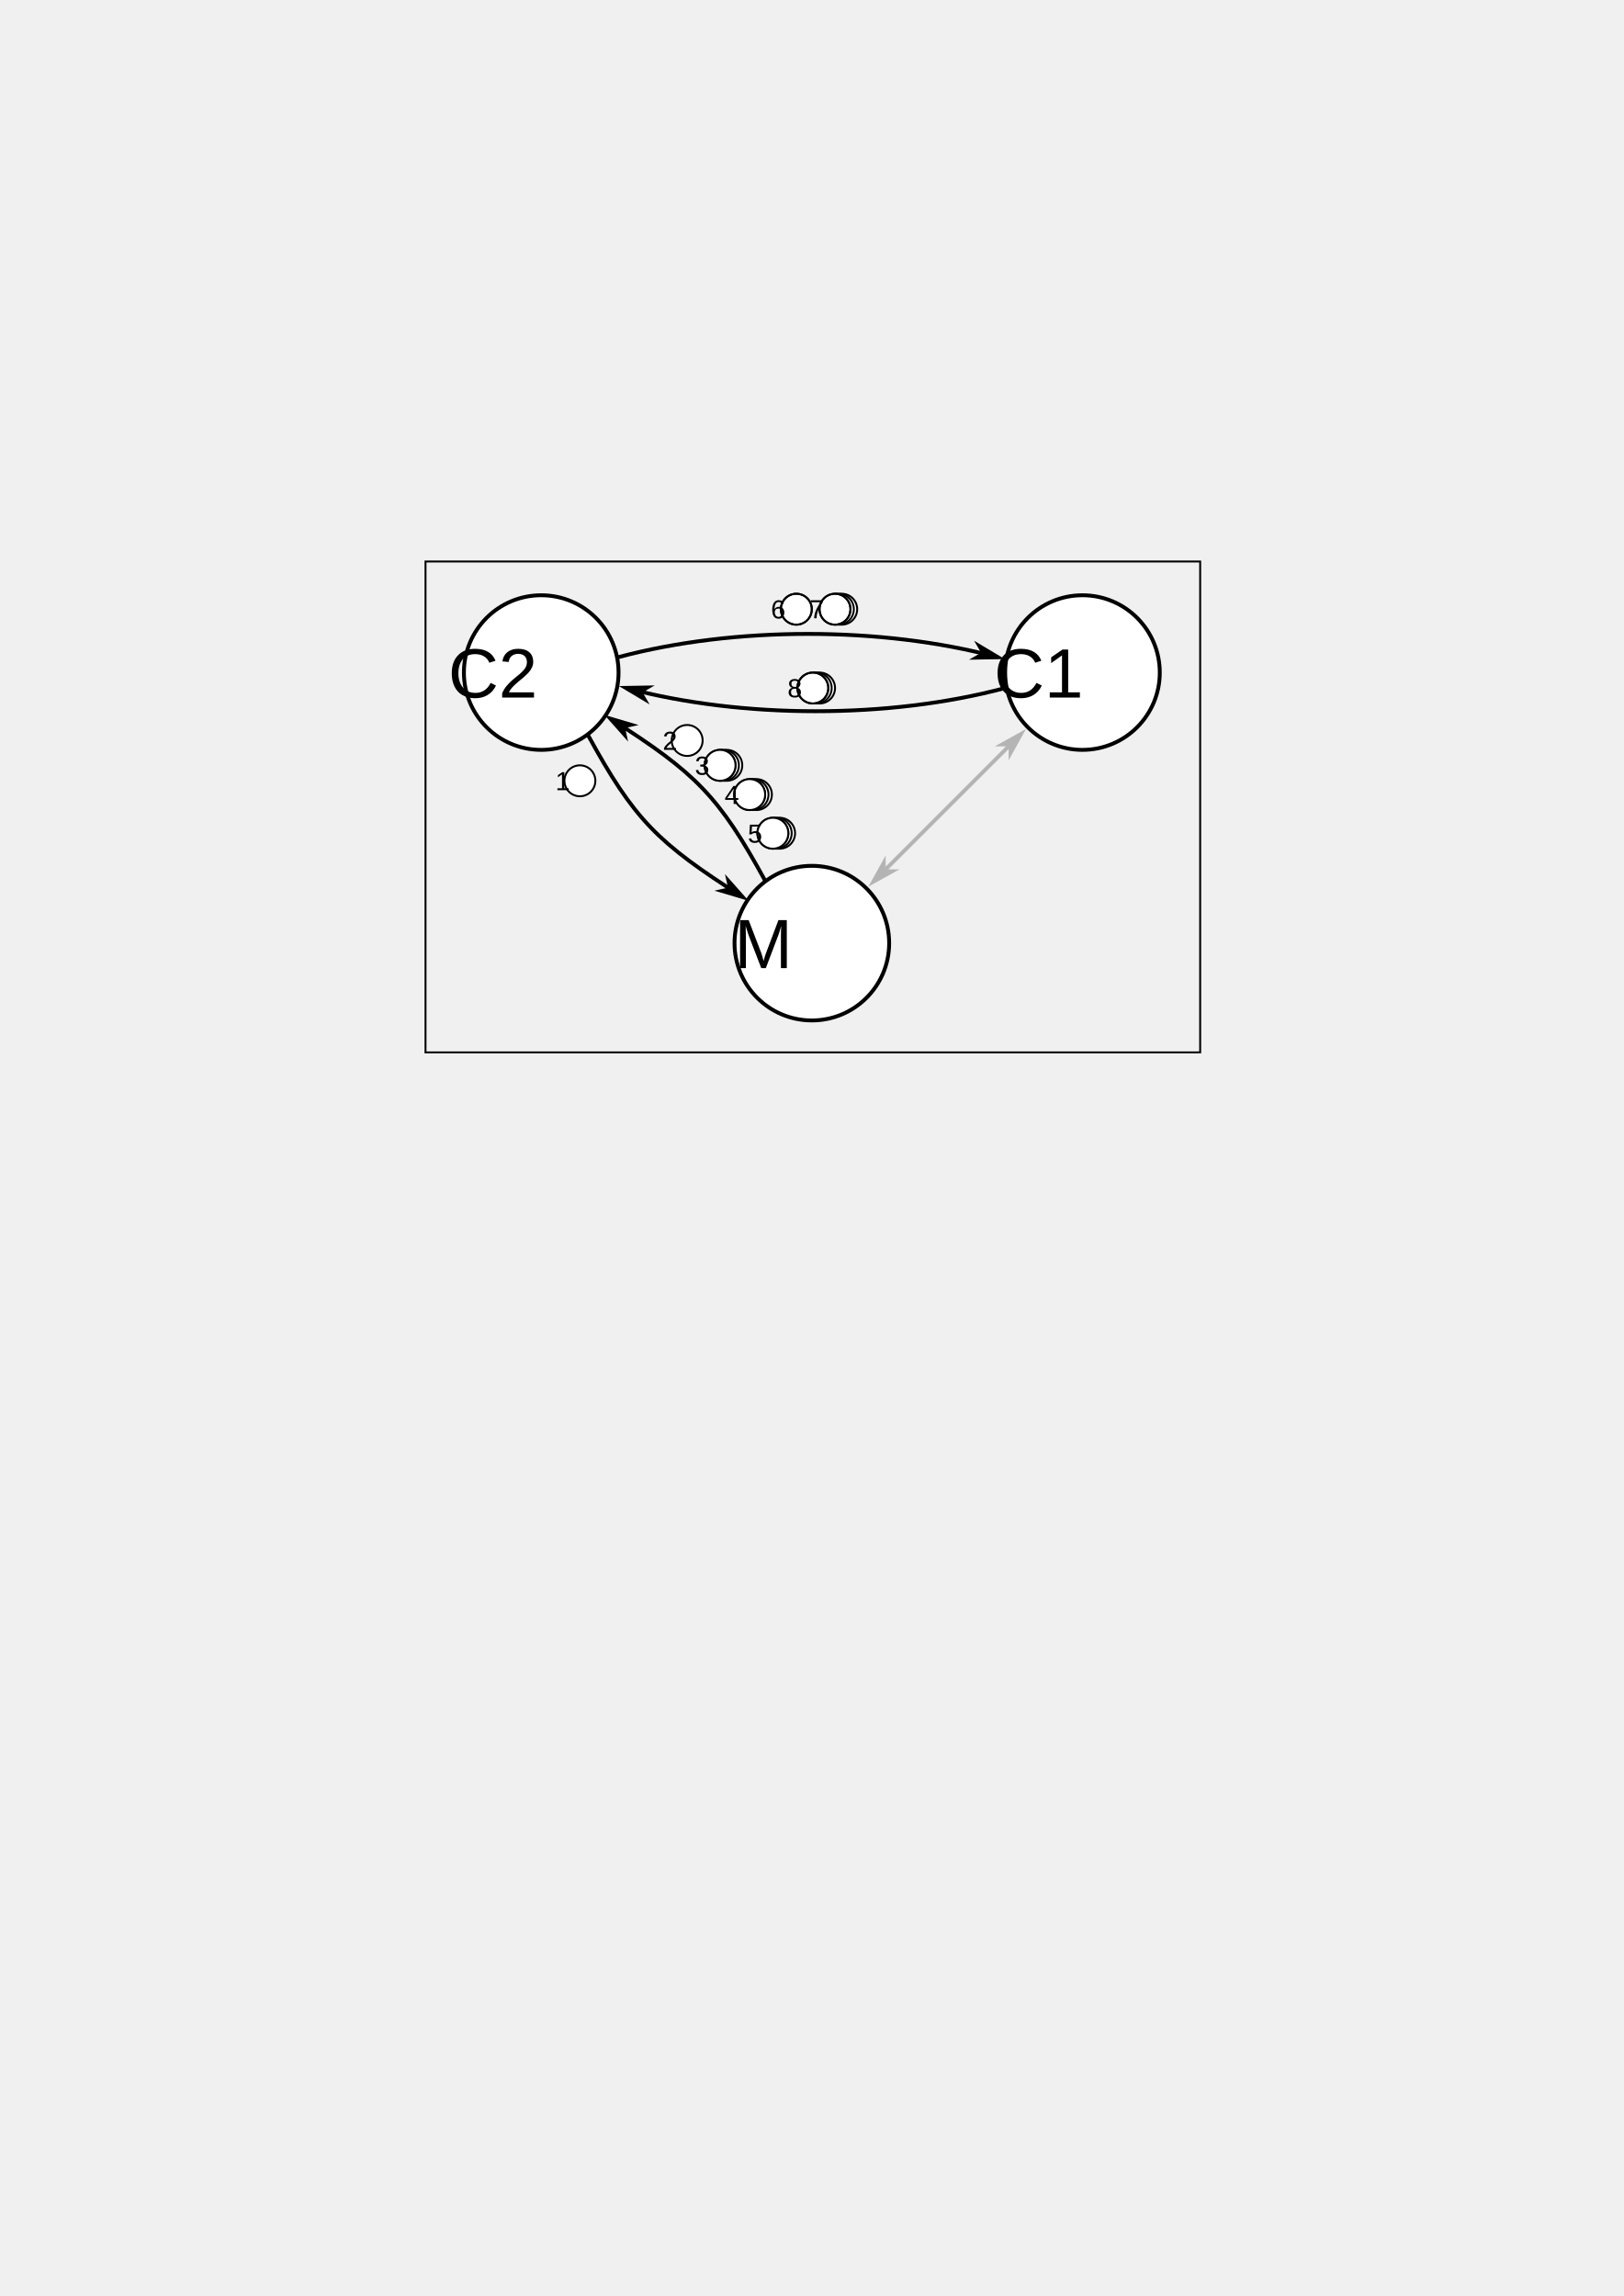
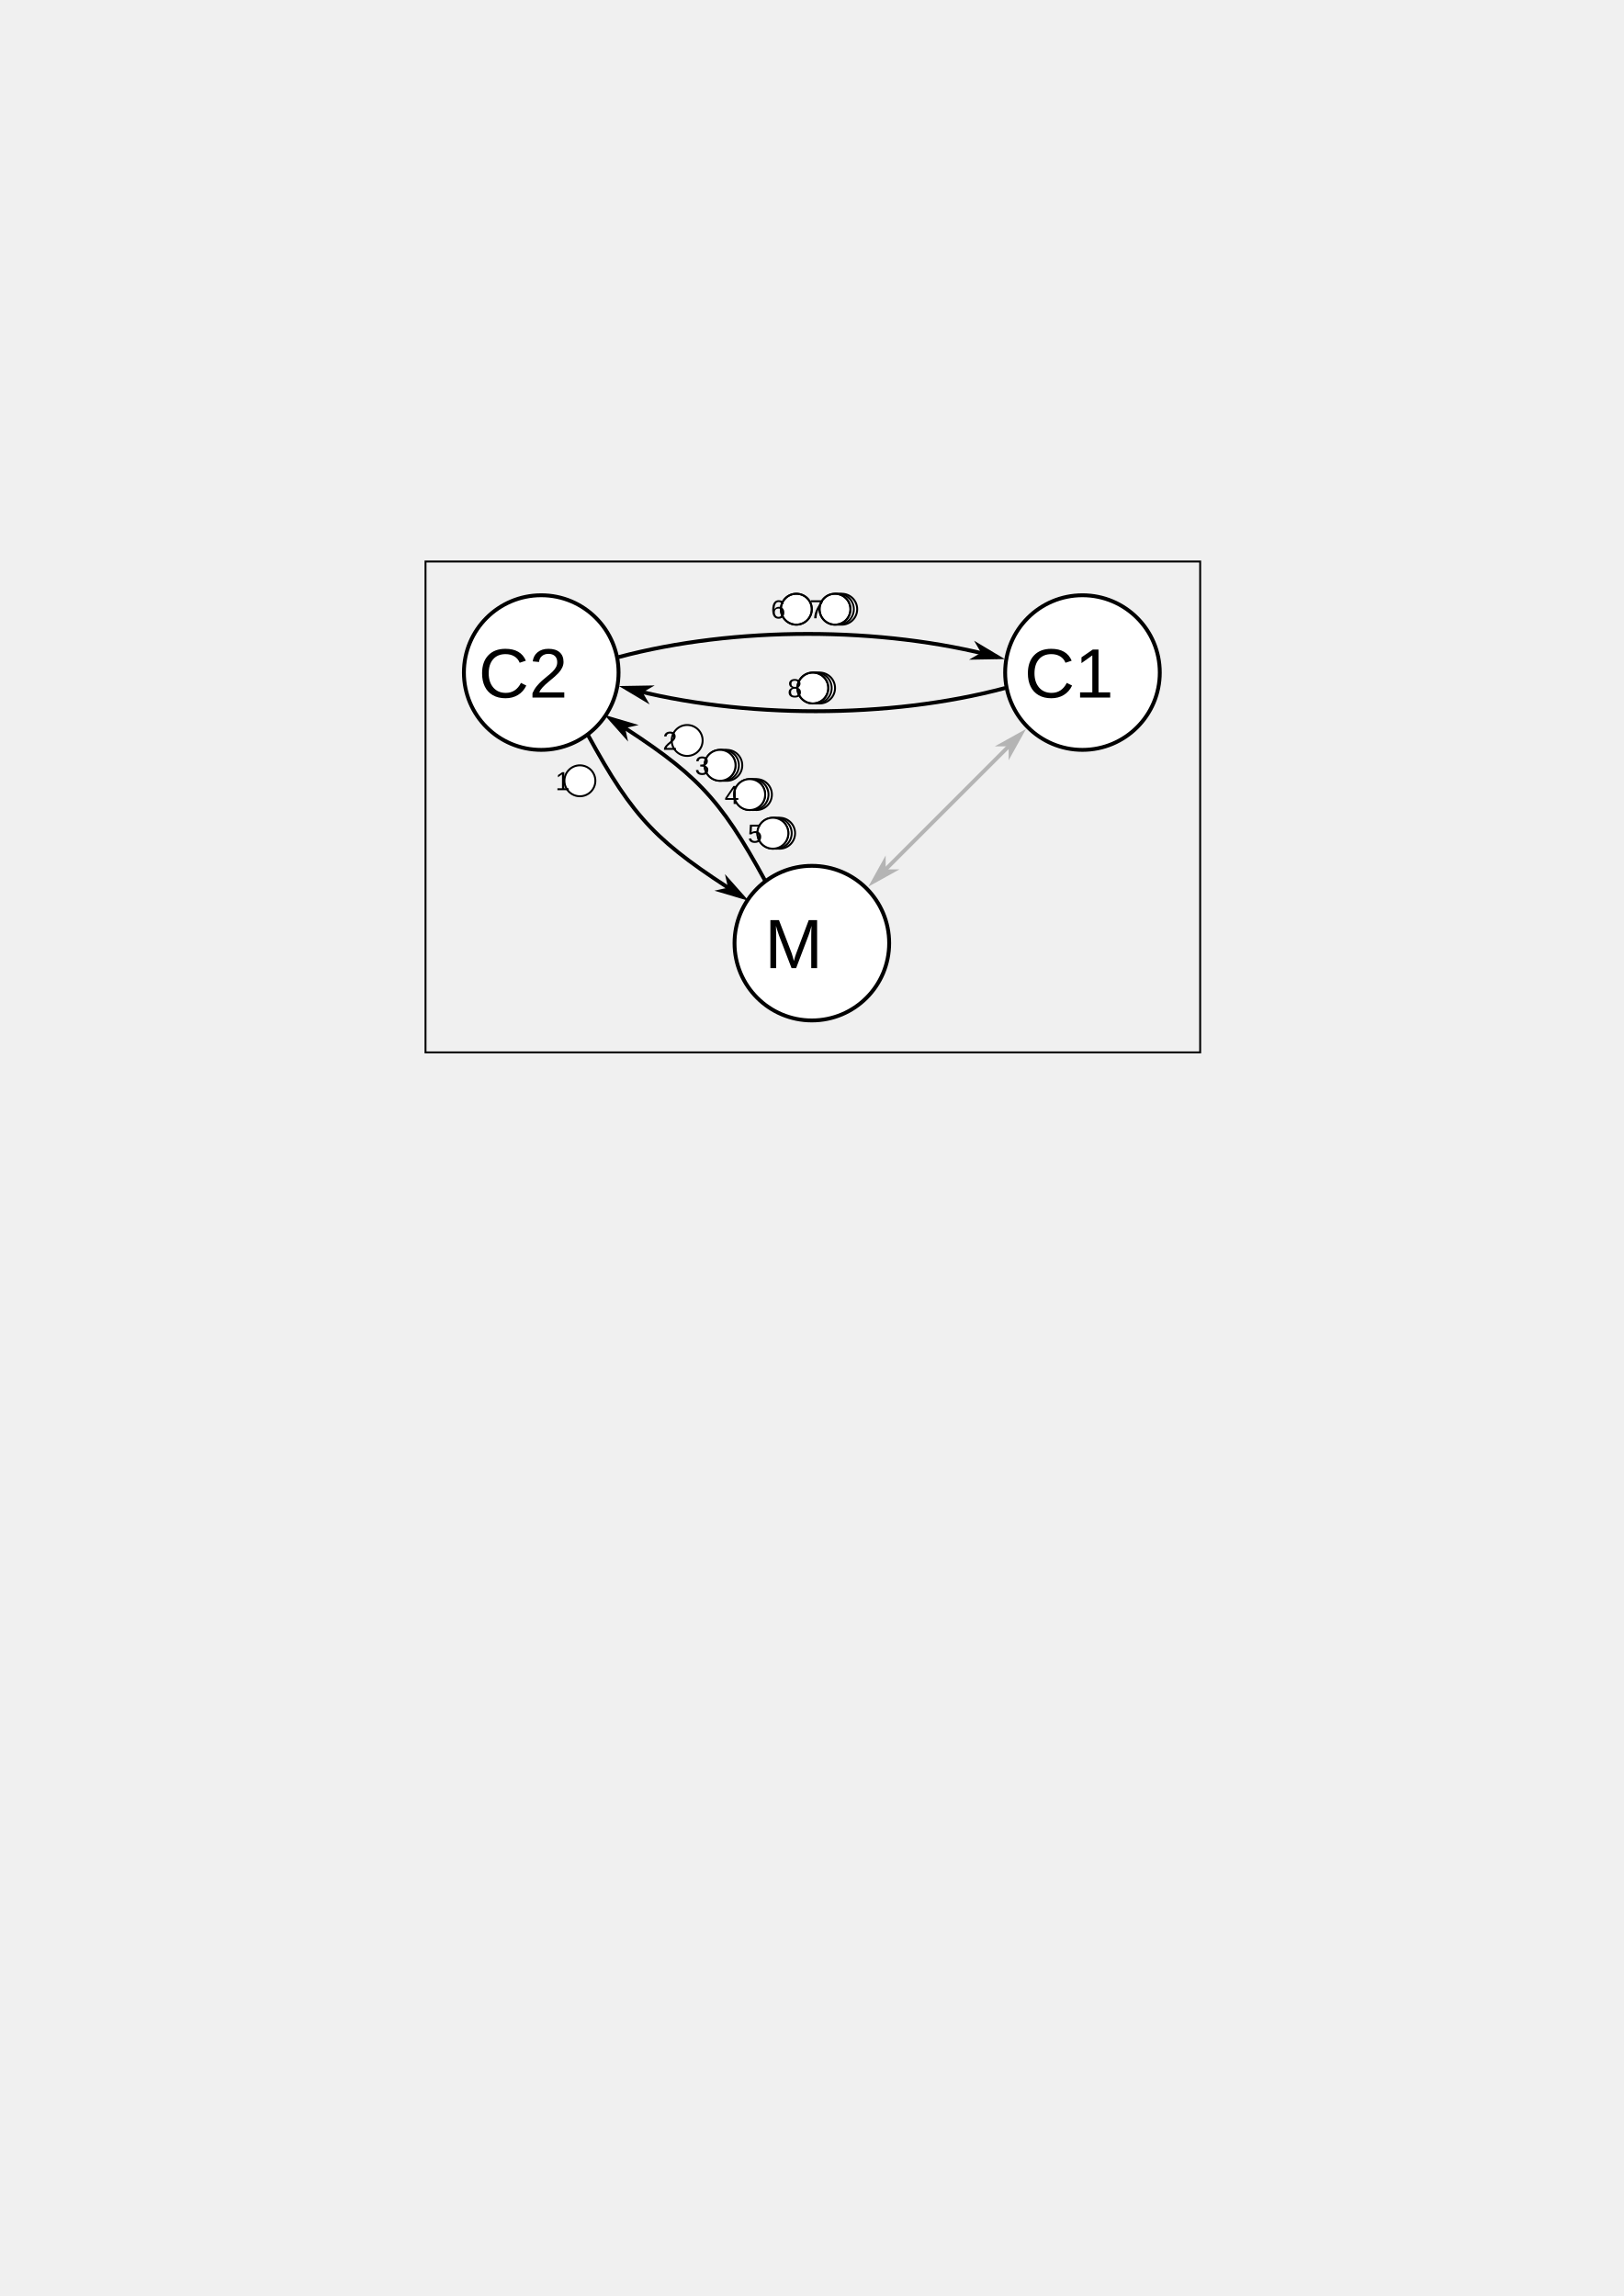
<svg xmlns="http://www.w3.org/2000/svg" width="744.094" height="1052.362" id="svg2" version="1.1">
  <defs id="defs4">
    <marker orient="auto" refY="0.0" refX="0.0" id="Arrow1Mstart" style="overflow:visible">
      <path id="path3799" d="M 0.0,0.0 L 5.0,-5.0 L -12.5,0.0 L 5.0,5.0 L 0.0,0.0 z " style="fill-rule:evenodd;stroke:#000000;stroke-width:1.0pt;marker-start:none" transform="scale(0.4) translate(10,0)" />
    </marker>
    <marker orient="auto" refY="0.0" refX="0.0" id="Arrow1Mend" style="overflow:visible;">
      <path id="path3802" d="M 0.0,0.0 L 5.0,-5.0 L -12.5,0.0 L 5.0,5.0 L 0.0,0.0 z " style="fill-rule:evenodd;stroke:#000000;stroke-width:1.0pt;marker-start:none;" transform="scale(0.4) rotate(180) translate(10,0)" />
    </marker>
    <marker orient="auto" refY="0.0" refX="0.0" id="Arrow1Send" style="overflow:visible;">
      <path id="path3808" d="M 0.0,0.0 L 5.0,-5.0 L -12.5,0.0 L 5.0,5.0 L 0.0,0.0 z " style="fill-rule:evenodd;stroke:#000000;stroke-width:1.0pt;marker-start:none;" transform="scale(0.2) rotate(180) translate(6,0)" />
    </marker>
  </defs>
  <g id="layer1" transform="translate(0,-2.5390623e-6)">
    <path style="fill:#ffffff;fill-opacity:1;stroke:#000000;stroke-width:1.107;stroke-linecap:butt;stroke-linejoin:round;stroke-miterlimit:4;stroke-opacity:1;stroke-dasharray:none;stroke-dashoffset:0" id="path4424" d="m 212.598,387.992 a 8.858,8.858 0 1 1 -17.717,0 8.858,8.858 0 1 1 17.717,0 z" transform="matrix(0.8,0,0,0.8000004,102.7559,47.48015)" />
-     <text xml:space="preserve" style="font-size:12px;font-style:normal;font-variant:normal;font-weight:normal;font-stretch:normal;text-align:center;line-height:125%;letter-spacing:0px;word-spacing:0px;writing-mode:lr-tb;text-anchor:middle;fill:#000000;fill-opacity:1;stroke:none;font-family:Arial;-inkscape-font-specification:Arial;stroke-opacity:1" x="266.199" y="362.186" id="text4420">
-       <tspan id="tspan4422" x="266.199" y="362.186">1</tspan>
+     <text xml:space="preserve" style="font-style:normal;font-variant:normal;font-weight:normal;font-stretch:normal;line-height:0%;font-family:Arial;-inkscape-font-specification:Arial;text-align:center;letter-spacing:0px;word-spacing:0px;writing-mode:lr-tb;text-anchor:middle;fill:#000000;fill-opacity:1;stroke:none;stroke-opacity:1" x="266.199" y="362.186" id="text4420">
+       <tspan id="tspan4422" x="266.199" y="362.186" style="font-size:12px;line-height:1.25">1</tspan>
    </text>
    <path style="fill:#ffffff;stroke:#000000;stroke-width:1.772;stroke-miterlimit:4;stroke-opacity:1;stroke-dasharray:none;fill-opacity:1" id="path2987" d="m 442.913,432.283 a 35.433,35.433 0 1 1 -70.866,0 35.433,35.433 0 1 1 70.866,0 z" transform="translate(-35.43307,-2.2668555e-6)" />
-     <text xml:space="preserve" style="font-size:32px;font-style:normal;font-variant:normal;font-weight:normal;font-stretch:normal;text-align:center;line-height:125%;letter-spacing:0px;word-spacing:0px;writing-mode:lr-tb;text-anchor:middle;fill:#000000;fill-opacity:1;stroke:none;font-family:Arial;-inkscape-font-specification:Arial" x="372.086" y="443.737" id="text3761">
-       <tspan id="tspan3763" x="372.086" y="443.737">M</tspan>
+     <text xml:space="preserve" style="font-style:normal;font-variant:normal;font-weight:normal;font-stretch:normal;line-height:0%;font-family:Arial;-inkscape-font-specification:Arial;text-align:center;letter-spacing:0px;word-spacing:0px;writing-mode:lr-tb;text-anchor:middle;fill:#000000;fill-opacity:1;stroke:none" x="372.086" y="443.737" id="text3761">
+       <tspan id="tspan3763" x="372.086" y="443.737" style="font-size:32px;line-height:1.25">M</tspan>
    </text>
    <path transform="translate(88.58268,-124.0157)" d="m 442.913,432.283 a 35.433,35.433 0 1 1 -70.866,0 35.433,35.433 0 1 1 70.866,0 z" id="path3757" style="fill:#ffffff;stroke:#000000;stroke-width:1.772;stroke-miterlimit:4;stroke-opacity:1;stroke-dasharray:none;fill-opacity:1" />
-     <text xml:space="preserve" style="font-size:32px;font-style:normal;font-variant:normal;font-weight:normal;font-stretch:normal;text-align:center;line-height:125%;letter-spacing:0px;word-spacing:0px;writing-mode:lr-tb;text-anchor:middle;fill:#000000;fill-opacity:1;stroke:none;font-family:Arial;-inkscape-font-specification:Arial" x="498.211" y="319.721" id="text3770">
-       <tspan id="tspan3772" x="498.211" y="319.721">C1</tspan>
+     <text xml:space="preserve" style="font-style:normal;font-variant:normal;font-weight:normal;font-stretch:normal;line-height:0%;font-family:Arial;-inkscape-font-specification:Arial;text-align:center;letter-spacing:0px;word-spacing:0px;writing-mode:lr-tb;text-anchor:middle;fill:#000000;fill-opacity:1;stroke:none" x="498.211" y="319.721" id="text3770">
+       <tspan id="tspan3772" x="498.211" y="319.721" style="font-size:32px;line-height:1.25">C1</tspan>
    </text>
    <path style="fill:#ffffff;stroke:#000000;stroke-width:1.772;stroke-miterlimit:4;stroke-opacity:1;stroke-dasharray:none;fill-opacity:1" id="path3759" d="m 442.913,432.283 a 35.433,35.433 0 1 1 -70.866,0 35.433,35.433 0 1 1 70.866,0 z" transform="translate(-159.4488,-124.0157)" />
-     <text xml:space="preserve" style="font-size:32px;font-style:normal;font-variant:normal;font-weight:normal;font-stretch:normal;text-align:center;line-height:125%;letter-spacing:0px;word-spacing:0px;writing-mode:lr-tb;text-anchor:middle;fill:#000000;fill-opacity:1;stroke:none;font-family:Arial;-inkscape-font-specification:Arial" x="248.086" y="319.721" id="text3779">
-       <tspan id="tspan3781" x="248.086" y="319.721">C2</tspan>
+     <text xml:space="preserve" style="font-style:normal;font-variant:normal;font-weight:normal;font-stretch:normal;line-height:0%;font-family:Arial;-inkscape-font-specification:Arial;text-align:center;letter-spacing:0px;word-spacing:0px;writing-mode:lr-tb;text-anchor:middle;fill:#000000;fill-opacity:1;stroke:none" x="248.086" y="319.721" id="text3779">
+       <tspan id="tspan3781" x="248.086" y="319.721" style="font-size:32px;line-height:1.25">C2</tspan>
    </text>
    <path style="color:#000000;fill:none;stroke:#000000;stroke-width:1.772;stroke-linecap:butt;stroke-linejoin:miter;stroke-miterlimit:4;stroke-opacity:1;stroke-dasharray:none;stroke-dashoffset:0;marker:none;marker-end:url(#Arrow1Mend);visibility:visible;display:inline;overflow:visible;enable-background:accumulate" d="m 269.291,336.614 c 21.26,38.976 31.89,49.606 70.866,74.409" id="path3788" />
    <path transform="matrix(0.8,0,0,0.8000004,194.2817,71.51411)" d="m 212.598,387.992 c 0,4.892 -3.966,8.858 -8.858,8.858 -4.892,0 -8.858,-3.966 -8.858,-8.858 0,-4.892 3.966,-8.858 8.858,-8.858 4.892,0 8.858,3.966 8.858,8.858 z" id="path4466" style="fill:#ffffff;fill-opacity:1;stroke:#000000;stroke-width:1.107;stroke-linecap:butt;stroke-linejoin:round;stroke-miterlimit:4;stroke-opacity:1;stroke-dasharray:none;stroke-dashoffset:0" />
    <path id="path4452" d="m 350.787,403.937 c -21.26,-38.976 -31.89,-49.606 -70.866,-74.409" style="color:#000000;fill:none;stroke:#000000;stroke-width:1.772;stroke-linecap:butt;stroke-linejoin:miter;stroke-miterlimit:4;stroke-opacity:1;stroke-dasharray:none;stroke-dashoffset:0;marker:none;marker-end:url(#Arrow1Mend);visibility:visible;display:inline;overflow:visible;enable-background:accumulate" />
    <path style="fill:#ffffff;fill-opacity:1;stroke:#000000;stroke-width:1.107;stroke-linecap:butt;stroke-linejoin:round;stroke-miterlimit:4;stroke-opacity:1;stroke-dasharray:none;stroke-dashoffset:0" id="path4464" d="m 212.598,387.992 c 0,4.892 -3.966,8.858 -8.858,8.858 -4.892,0 -8.858,-3.966 -8.858,-8.858 0,-4.892 3.966,-8.858 8.858,-8.858 4.892,0 8.858,3.966 8.858,8.858 z" transform="matrix(0.8,0,0,0.8000004,192.7383,71.51411)" />
    <path transform="matrix(0.8,0,0,0.8000004,191.195,71.51411)" d="m 212.598,387.992 c 0,4.892 -3.966,8.858 -8.858,8.858 -4.892,0 -8.858,-3.966 -8.858,-8.858 0,-4.892 3.966,-8.858 8.858,-8.858 4.892,0 8.858,3.966 8.858,8.858 z" id="path4460" style="fill:#ffffff;fill-opacity:1;stroke:#000000;stroke-width:1.107;stroke-linecap:butt;stroke-linejoin:round;stroke-miterlimit:4;stroke-opacity:1;stroke-dasharray:none;stroke-dashoffset:0" />
    <path style="fill:#ffffff;stroke:#000000;stroke-width:1.107;stroke-linecap:butt;stroke-linejoin:round;stroke-miterlimit:4;stroke-opacity:1;stroke-dasharray:none;stroke-dashoffset:0;fill-opacity:1" id="path4458" d="m 212.598,387.992 c 0,4.892 -3.966,8.858 -8.858,8.858 -4.892,0 -8.858,-3.966 -8.858,-8.858 0,-4.892 3.966,-8.858 8.858,-8.858 4.892,0 8.858,3.966 8.858,8.858 z" transform="matrix(0.8,0,0,0.8000004,191.195,71.51411)" />
-     <text id="text4443" y="386.22" x="354.331" style="font-size:12px;font-style:normal;font-variant:normal;font-weight:normal;font-stretch:normal;text-align:center;line-height:125%;letter-spacing:0px;word-spacing:0px;writing-mode:lr-tb;text-anchor:middle;fill:#000000;fill-opacity:1;stroke:none;font-family:Arial;-inkscape-font-specification:Arial" xml:space="preserve">
-       <tspan y="386.22" x="354.331" id="tspan4445">5</tspan>
+     <text id="text4443" y="386.22" x="354.331" style="font-style:normal;font-variant:normal;font-weight:normal;font-stretch:normal;line-height:0%;font-family:Arial;-inkscape-font-specification:Arial;text-align:center;letter-spacing:0px;word-spacing:0px;writing-mode:lr-tb;text-anchor:middle;fill:#000000;fill-opacity:1;stroke:none" xml:space="preserve">
+       <tspan y="386.22" x="354.331" id="tspan4445" style="font-size:12px;line-height:1.25">5</tspan>
    </text>
    <path style="fill:#ffffff;fill-opacity:1;stroke:#000000;stroke-width:1.107;stroke-linecap:butt;stroke-linejoin:round;stroke-miterlimit:4;stroke-opacity:1;stroke-dasharray:none;stroke-dashoffset:0" id="path4478" d="m 212.598,387.992 c 0,4.892 -3.966,8.858 -8.858,8.858 -4.892,0 -8.858,-3.966 -8.858,-8.858 0,-4.892 3.966,-8.858 8.858,-8.858 4.892,0 8.858,3.966 8.858,8.858 z" transform="matrix(0.8,0,0,0.8000004,201.9451,-31.16563)" />
-     <text id="text4480" y="283.465" x="364.961" style="font-size:12px;font-style:normal;font-variant:normal;font-weight:normal;font-stretch:normal;text-align:center;line-height:125%;letter-spacing:0px;word-spacing:0px;writing-mode:lr-tb;text-anchor:middle;fill:#000000;fill-opacity:1;stroke:none;font-family:Arial;-inkscape-font-specification:Arial" xml:space="preserve">
-       <tspan y="283.465" x="364.961" id="tspan4482">6</tspan>
+     <text id="text4480" y="283.465" x="364.961" style="font-style:normal;font-variant:normal;font-weight:normal;font-stretch:normal;line-height:0%;font-family:Arial;-inkscape-font-specification:Arial;text-align:center;letter-spacing:0px;word-spacing:0px;writing-mode:lr-tb;text-anchor:middle;fill:#000000;fill-opacity:1;stroke:none" xml:space="preserve">
+       <tspan y="283.465" x="364.961" id="tspan4482" style="font-size:12px;line-height:1.25">6</tspan>
    </text>
    <path transform="matrix(0.8,0,0,0.8000004,201.9451,-31.16563)" d="m 212.598,387.992 c 0,4.892 -3.966,8.858 -8.858,8.858 -4.892,0 -8.858,-3.966 -8.858,-8.858 0,-4.892 3.966,-8.858 8.858,-8.858 4.892,0 8.858,3.966 8.858,8.858 z" id="path4484" style="fill:none;stroke:#000000;stroke-width:1.107;stroke-linecap:butt;stroke-linejoin:round;stroke-miterlimit:4;stroke-opacity:1;stroke-dasharray:none;stroke-dashoffset:0" />
    <path style="fill:#ffffff;fill-opacity:1;stroke:#000000;stroke-width:1.107;stroke-linecap:butt;stroke-linejoin:round;stroke-miterlimit:4;stroke-opacity:1;stroke-dasharray:none;stroke-dashoffset:0" id="path4498" d="m 212.598,387.992 c 0,4.892 -3.966,8.858 -8.858,8.858 -4.892,0 -8.858,-3.966 -8.858,-8.858 0,-4.892 3.966,-8.858 8.858,-8.858 4.892,0 8.858,3.966 8.858,8.858 z" transform="matrix(0.8,0,0,0.8000004,222.7482,-31.16563)" />
    <path transform="matrix(0.8,0,0,0.8000004,221.2049,-31.16563)" d="m 212.598,387.992 c 0,4.892 -3.966,8.858 -8.858,8.858 -4.892,0 -8.858,-3.966 -8.858,-8.858 0,-4.892 3.966,-8.858 8.858,-8.858 4.892,0 8.858,3.966 8.858,8.858 z" id="path4500" style="fill:#ffffff;fill-opacity:1;stroke:#000000;stroke-width:1.107;stroke-linecap:butt;stroke-linejoin:round;stroke-miterlimit:4;stroke-opacity:1;stroke-dasharray:none;stroke-dashoffset:0" />
    <path style="fill:#ffffff;fill-opacity:1;stroke:#000000;stroke-width:1.107;stroke-linecap:butt;stroke-linejoin:round;stroke-miterlimit:4;stroke-opacity:1;stroke-dasharray:none;stroke-dashoffset:0" id="path4502" d="m 212.598,387.992 c 0,4.892 -3.966,8.858 -8.858,8.858 -4.892,0 -8.858,-3.966 -8.858,-8.858 0,-4.892 3.966,-8.858 8.858,-8.858 4.892,0 8.858,3.966 8.858,8.858 z" transform="matrix(0.8,0,0,0.8000004,219.6616,-31.16563)" />
    <path transform="matrix(0.8,0,0,0.8000004,219.6616,-31.16563)" d="m 212.598,387.992 c 0,4.892 -3.966,8.858 -8.858,8.858 -4.892,0 -8.858,-3.966 -8.858,-8.858 0,-4.892 3.966,-8.858 8.858,-8.858 4.892,0 8.858,3.966 8.858,8.858 z" id="path4508" style="fill:none;stroke:#000000;stroke-width:1.107;stroke-linecap:butt;stroke-linejoin:round;stroke-miterlimit:4;stroke-opacity:1;stroke-dasharray:none;stroke-dashoffset:0" />
-     <text xml:space="preserve" style="font-size:12px;font-style:normal;font-variant:normal;font-weight:normal;font-stretch:normal;text-align:center;line-height:125%;letter-spacing:0px;word-spacing:0px;writing-mode:lr-tb;text-anchor:middle;fill:#000000;fill-opacity:1;stroke:none;font-family:Arial;-inkscape-font-specification:Arial" x="382.648" y="283.391" id="text4492">
-       <tspan id="tspan4494" x="382.648" y="283.391">7</tspan>
+     <text xml:space="preserve" style="font-style:normal;font-variant:normal;font-weight:normal;font-stretch:normal;line-height:0%;font-family:Arial;-inkscape-font-specification:Arial;text-align:center;letter-spacing:0px;word-spacing:0px;writing-mode:lr-tb;text-anchor:middle;fill:#000000;fill-opacity:1;stroke:none" x="382.648" y="283.391" id="text4492">
+       <tspan id="tspan4494" x="382.648" y="283.391" style="font-size:12px;line-height:1.25">7</tspan>
    </text>
    <path transform="matrix(0.8,0,0,0.8000004,212.5984,4.960456)" d="m 212.598,387.992 c 0,4.892 -3.966,8.858 -8.858,8.858 -4.892,0 -8.858,-3.966 -8.858,-8.858 0,-4.892 3.966,-8.858 8.858,-8.858 4.892,0 8.858,3.966 8.858,8.858 z" id="path4510" style="fill:#ffffff;fill-opacity:1;stroke:#000000;stroke-width:1.107;stroke-linecap:butt;stroke-linejoin:round;stroke-miterlimit:4;stroke-opacity:1;stroke-dasharray:none;stroke-dashoffset:0" />
    <path style="fill:#ffffff;fill-opacity:1;stroke:#000000;stroke-width:1.107;stroke-linecap:butt;stroke-linejoin:round;stroke-miterlimit:4;stroke-opacity:1;stroke-dasharray:none;stroke-dashoffset:0" id="path4512" d="m 212.598,387.992 c 0,4.892 -3.966,8.858 -8.858,8.858 -4.892,0 -8.858,-3.966 -8.858,-8.858 0,-4.892 3.966,-8.858 8.858,-8.858 4.892,0 8.858,3.966 8.858,8.858 z" transform="matrix(0.8,0,0,0.8000004,211.0551,4.960452)" />
    <path transform="matrix(0.8,0,0,0.8000004,209.5118,4.960456)" d="m 212.598,387.992 c 0,4.892 -3.966,8.858 -8.858,8.858 -4.892,0 -8.858,-3.966 -8.858,-8.858 0,-4.892 3.966,-8.858 8.858,-8.858 4.892,0 8.858,3.966 8.858,8.858 z" id="path4514" style="fill:#ffffff;fill-opacity:1;stroke:#000000;stroke-width:1.107;stroke-linecap:butt;stroke-linejoin:round;stroke-miterlimit:4;stroke-opacity:1;stroke-dasharray:none;stroke-dashoffset:0" />
    <path style="fill:none;stroke:#000000;stroke-width:1.107;stroke-linecap:butt;stroke-linejoin:round;stroke-miterlimit:4;stroke-opacity:1;stroke-dasharray:none;stroke-dashoffset:0" id="path4520" d="m 212.598,387.992 c 0,4.892 -3.966,8.858 -8.858,8.858 -4.892,0 -8.858,-3.966 -8.858,-8.858 0,-4.892 3.966,-8.858 8.858,-8.858 4.892,0 8.858,3.966 8.858,8.858 z" transform="matrix(0.8,0,0,0.8000004,209.5118,4.960456)" />
-     <text id="text4504" y="319.594" x="372.557" style="font-size:12px;font-style:normal;font-variant:normal;font-weight:normal;font-stretch:normal;text-align:center;line-height:125%;letter-spacing:0px;word-spacing:0px;writing-mode:lr-tb;text-anchor:middle;fill:#000000;fill-opacity:1;stroke:none;font-family:Arial;-inkscape-font-specification:Arial" xml:space="preserve">
-       <tspan y="319.594" x="372.557" id="tspan4506">8</tspan>
+     <text id="text4504" y="319.594" x="372.557" style="font-style:normal;font-variant:normal;font-weight:normal;font-stretch:normal;line-height:0%;font-family:Arial;-inkscape-font-specification:Arial;text-align:center;letter-spacing:0px;word-spacing:0px;writing-mode:lr-tb;text-anchor:middle;fill:#000000;fill-opacity:1;stroke:none" xml:space="preserve">
+       <tspan y="319.594" x="372.557" id="tspan4506" style="font-size:12px;line-height:1.25">8</tspan>
    </text>
    <path id="path4522" d="m 283.465,301.181 c 53.15,-14.173 120.472,-14.173 173.622,0" style="color:#000000;fill:none;stroke:#000000;stroke-width:1.772;stroke-linecap:butt;stroke-linejoin:miter;stroke-miterlimit:4;stroke-opacity:1;stroke-dasharray:none;stroke-dashoffset:0;marker:none;marker-end:url(#Arrow1Mend);visibility:visible;display:inline;overflow:visible;enable-background:accumulate" />
    <path style="color:#000000;fill:none;stroke:#000000;stroke-width:1.772;stroke-linecap:butt;stroke-linejoin:miter;stroke-miterlimit:4;stroke-opacity:1;stroke-dasharray:none;stroke-dashoffset:0;marker:none;marker-end:url(#Arrow1Mend);visibility:visible;display:inline;overflow:visible;enable-background:accumulate" d="m 460.63,315.354 c -53.15,14.173 -120.472,14.173 -173.622,0" id="path4564" />
    <path id="path4593" d="m 467.717,336.614 c -24.803,24.803 -42.52,42.52 -67.323,67.323" style="opacity:0.25;color:#000000;fill:none;stroke:#000000;stroke-width:1.772;stroke-linecap:butt;stroke-linejoin:miter;stroke-miterlimit:4;stroke-opacity:1;stroke-dasharray:none;stroke-dashoffset:0;marker:none;marker-start:url(#Arrow1Mstart);marker-end:url(#Arrow1Mend);visibility:visible;display:inline;overflow:visible;enable-background:accumulate" />
    <rect style="fill:none;stroke:#000000;stroke-width:0.886;stroke-miterlimit:4;stroke-opacity:1;stroke-dasharray:none;stroke-dashoffset:0" id="rect3077" width="355" height="225" x="195" y="257.362" />
    <path style="fill:#ffffff;fill-opacity:1;stroke:#000000;stroke-width:1.107;stroke-linecap:butt;stroke-linejoin:round;stroke-miterlimit:4;stroke-opacity:1;stroke-dasharray:none;stroke-dashoffset:0" id="path3078" d="m 212.598,387.992 c 0,4.892 -3.966,8.858 -8.858,8.858 -4.892,0 -8.858,-3.966 -8.858,-8.858 0,-4.892 3.966,-8.858 8.858,-8.858 4.892,0 8.858,3.966 8.858,8.858 z" transform="matrix(0.8,0,0,0.8000004,170.0788,40.39353)" />
    <path transform="matrix(0.8,0,0,0.8000004,168.5354,40.39353)" d="m 212.598,387.992 c 0,4.892 -3.966,8.858 -8.858,8.858 -4.892,0 -8.858,-3.966 -8.858,-8.858 0,-4.892 3.966,-8.858 8.858,-8.858 4.892,0 8.858,3.966 8.858,8.858 z" id="path3080" style="fill:#ffffff;fill-opacity:1;stroke:#000000;stroke-width:1.107;stroke-linecap:butt;stroke-linejoin:round;stroke-miterlimit:4;stroke-opacity:1;stroke-dasharray:none;stroke-dashoffset:0" />
    <path style="fill:#ffffff;fill-opacity:1;stroke:#000000;stroke-width:1.107;stroke-linecap:butt;stroke-linejoin:round;stroke-miterlimit:4;stroke-opacity:1;stroke-dasharray:none;stroke-dashoffset:0" id="path3082" d="m 212.598,387.992 c 0,4.892 -3.966,8.858 -8.858,8.858 -4.892,0 -8.858,-3.966 -8.858,-8.858 0,-4.892 3.966,-8.858 8.858,-8.858 4.892,0 8.858,3.966 8.858,8.858 z" transform="matrix(0.8,0,0,0.8000004,166.9921,40.39353)" />
    <path transform="matrix(0.8,0,0,0.8000004,166.9921,40.39353)" d="m 212.598,387.992 c 0,4.892 -3.966,8.858 -8.858,8.858 -4.892,0 -8.858,-3.966 -8.858,-8.858 0,-4.892 3.966,-8.858 8.858,-8.858 4.892,0 8.858,3.966 8.858,8.858 z" id="path3084" style="fill:#ffffff;stroke:#000000;stroke-width:1.107;stroke-linecap:butt;stroke-linejoin:round;stroke-miterlimit:4;stroke-opacity:1;stroke-dasharray:none;stroke-dashoffset:0;fill-opacity:1" />
-     <text xml:space="preserve" style="font-size:12px;font-style:normal;font-variant:normal;font-weight:normal;font-stretch:normal;text-align:center;line-height:125%;letter-spacing:0px;word-spacing:0px;writing-mode:lr-tb;text-anchor:middle;fill:#000000;fill-opacity:1;stroke:none;font-family:Arial;-inkscape-font-specification:Arial" x="330.128" y="355.1" id="text3086">
-       <tspan id="tspan3088" x="330.128" y="355.1">3</tspan>
+     <text xml:space="preserve" style="font-style:normal;font-variant:normal;font-weight:normal;font-stretch:normal;line-height:0%;font-family:Arial;-inkscape-font-specification:Arial;text-align:center;letter-spacing:0px;word-spacing:0px;writing-mode:lr-tb;text-anchor:middle;fill:#000000;fill-opacity:1;stroke:none" x="330.128" y="355.1" id="text3086">
+       <tspan id="tspan3088" x="330.128" y="355.1" style="font-size:12px;line-height:1.25">3</tspan>
    </text>
    <path transform="matrix(0.8,0,0,0.8000004,183.6517,53.79756)" d="m 212.598,387.992 c 0,4.892 -3.966,8.858 -8.858,8.858 -4.892,0 -8.858,-3.966 -8.858,-8.858 0,-4.892 3.966,-8.858 8.858,-8.858 4.892,0 8.858,3.966 8.858,8.858 z" id="path3090" style="fill:#ffffff;fill-opacity:1;stroke:#000000;stroke-width:1.107;stroke-linecap:butt;stroke-linejoin:round;stroke-miterlimit:4;stroke-opacity:1;stroke-dasharray:none;stroke-dashoffset:0" />
    <path style="fill:#ffffff;fill-opacity:1;stroke:#000000;stroke-width:1.107;stroke-linecap:butt;stroke-linejoin:round;stroke-miterlimit:4;stroke-opacity:1;stroke-dasharray:none;stroke-dashoffset:0" id="path3092" d="m 212.598,387.992 c 0,4.892 -3.966,8.858 -8.858,8.858 -4.892,0 -8.858,-3.966 -8.858,-8.858 0,-4.892 3.966,-8.858 8.858,-8.858 4.892,0 8.858,3.966 8.858,8.858 z" transform="matrix(0.8,0,0,0.8000004,182.1084,53.79756)" />
    <path transform="matrix(0.8,0,0,0.8000004,180.5651,53.79756)" d="m 212.598,387.992 c 0,4.892 -3.966,8.858 -8.858,8.858 -4.892,0 -8.858,-3.966 -8.858,-8.858 0,-4.892 3.966,-8.858 8.858,-8.858 4.892,0 8.858,3.966 8.858,8.858 z" id="path3094" style="fill:#ffffff;fill-opacity:1;stroke:#000000;stroke-width:1.107;stroke-linecap:butt;stroke-linejoin:round;stroke-miterlimit:4;stroke-opacity:1;stroke-dasharray:none;stroke-dashoffset:0" />
    <path style="fill:#ffffff;stroke:#000000;stroke-width:1.107;stroke-linecap:butt;stroke-linejoin:round;stroke-miterlimit:4;stroke-opacity:1;stroke-dasharray:none;stroke-dashoffset:0;fill-opacity:1" id="path3096" d="m 212.598,387.992 c 0,4.892 -3.966,8.858 -8.858,8.858 -4.892,0 -8.858,-3.966 -8.858,-8.858 0,-4.892 3.966,-8.858 8.858,-8.858 4.892,0 8.858,3.966 8.858,8.858 z" transform="matrix(0.8,0,0,0.8000004,180.5651,53.79756)" />
-     <text id="text3098" y="368.504" x="343.701" style="font-size:12px;font-style:normal;font-variant:normal;font-weight:normal;font-stretch:normal;text-align:center;line-height:125%;letter-spacing:0px;word-spacing:0px;writing-mode:lr-tb;text-anchor:middle;fill:#000000;fill-opacity:1;stroke:none;font-family:Arial;-inkscape-font-specification:Arial" xml:space="preserve">
-       <tspan y="368.504" x="343.701" id="tspan3100">4</tspan>
+     <text id="text3098" y="368.504" x="343.701" style="font-style:normal;font-variant:normal;font-weight:normal;font-stretch:normal;line-height:0%;font-family:Arial;-inkscape-font-specification:Arial;text-align:center;letter-spacing:0px;word-spacing:0px;writing-mode:lr-tb;text-anchor:middle;fill:#000000;fill-opacity:1;stroke:none" xml:space="preserve">
+       <tspan y="368.504" x="343.701" id="tspan3100" style="font-size:12px;line-height:1.25">4</tspan>
    </text>
    <path transform="matrix(0.8,0,0,0.8000004,151.911,28.99441)" d="m 212.598,387.992 c 0,4.892 -3.966,8.858 -8.858,8.858 -4.892,0 -8.858,-3.966 -8.858,-8.858 0,-4.892 3.966,-8.858 8.858,-8.858 4.892,0 8.858,3.966 8.858,8.858 z" id="path3065" style="fill:#ffffff;stroke:#000000;stroke-width:1.107;stroke-linecap:butt;stroke-linejoin:round;stroke-miterlimit:4;stroke-opacity:1;stroke-dasharray:none;stroke-dashoffset:0;fill-opacity:1" />
-     <text id="text3061" y="343.701" x="315.354" style="font-size:12px;font-style:normal;font-variant:normal;font-weight:normal;font-stretch:normal;text-align:center;line-height:125%;letter-spacing:0px;word-spacing:0px;writing-mode:lr-tb;text-anchor:middle;fill:#000000;fill-opacity:1;stroke:none;font-family:Arial;-inkscape-font-specification:Arial" xml:space="preserve">
-       <tspan y="343.701" x="315.354" id="tspan3063">2</tspan>
+     <text id="text3061" y="343.701" x="315.354" style="font-style:normal;font-variant:normal;font-weight:normal;font-stretch:normal;line-height:0%;font-family:Arial;-inkscape-font-specification:Arial;text-align:center;letter-spacing:0px;word-spacing:0px;writing-mode:lr-tb;text-anchor:middle;fill:#000000;fill-opacity:1;stroke:none" xml:space="preserve">
+       <tspan y="343.701" x="315.354" id="tspan3063" style="font-size:12px;line-height:1.25">2</tspan>
    </text>
  </g>
</svg>
